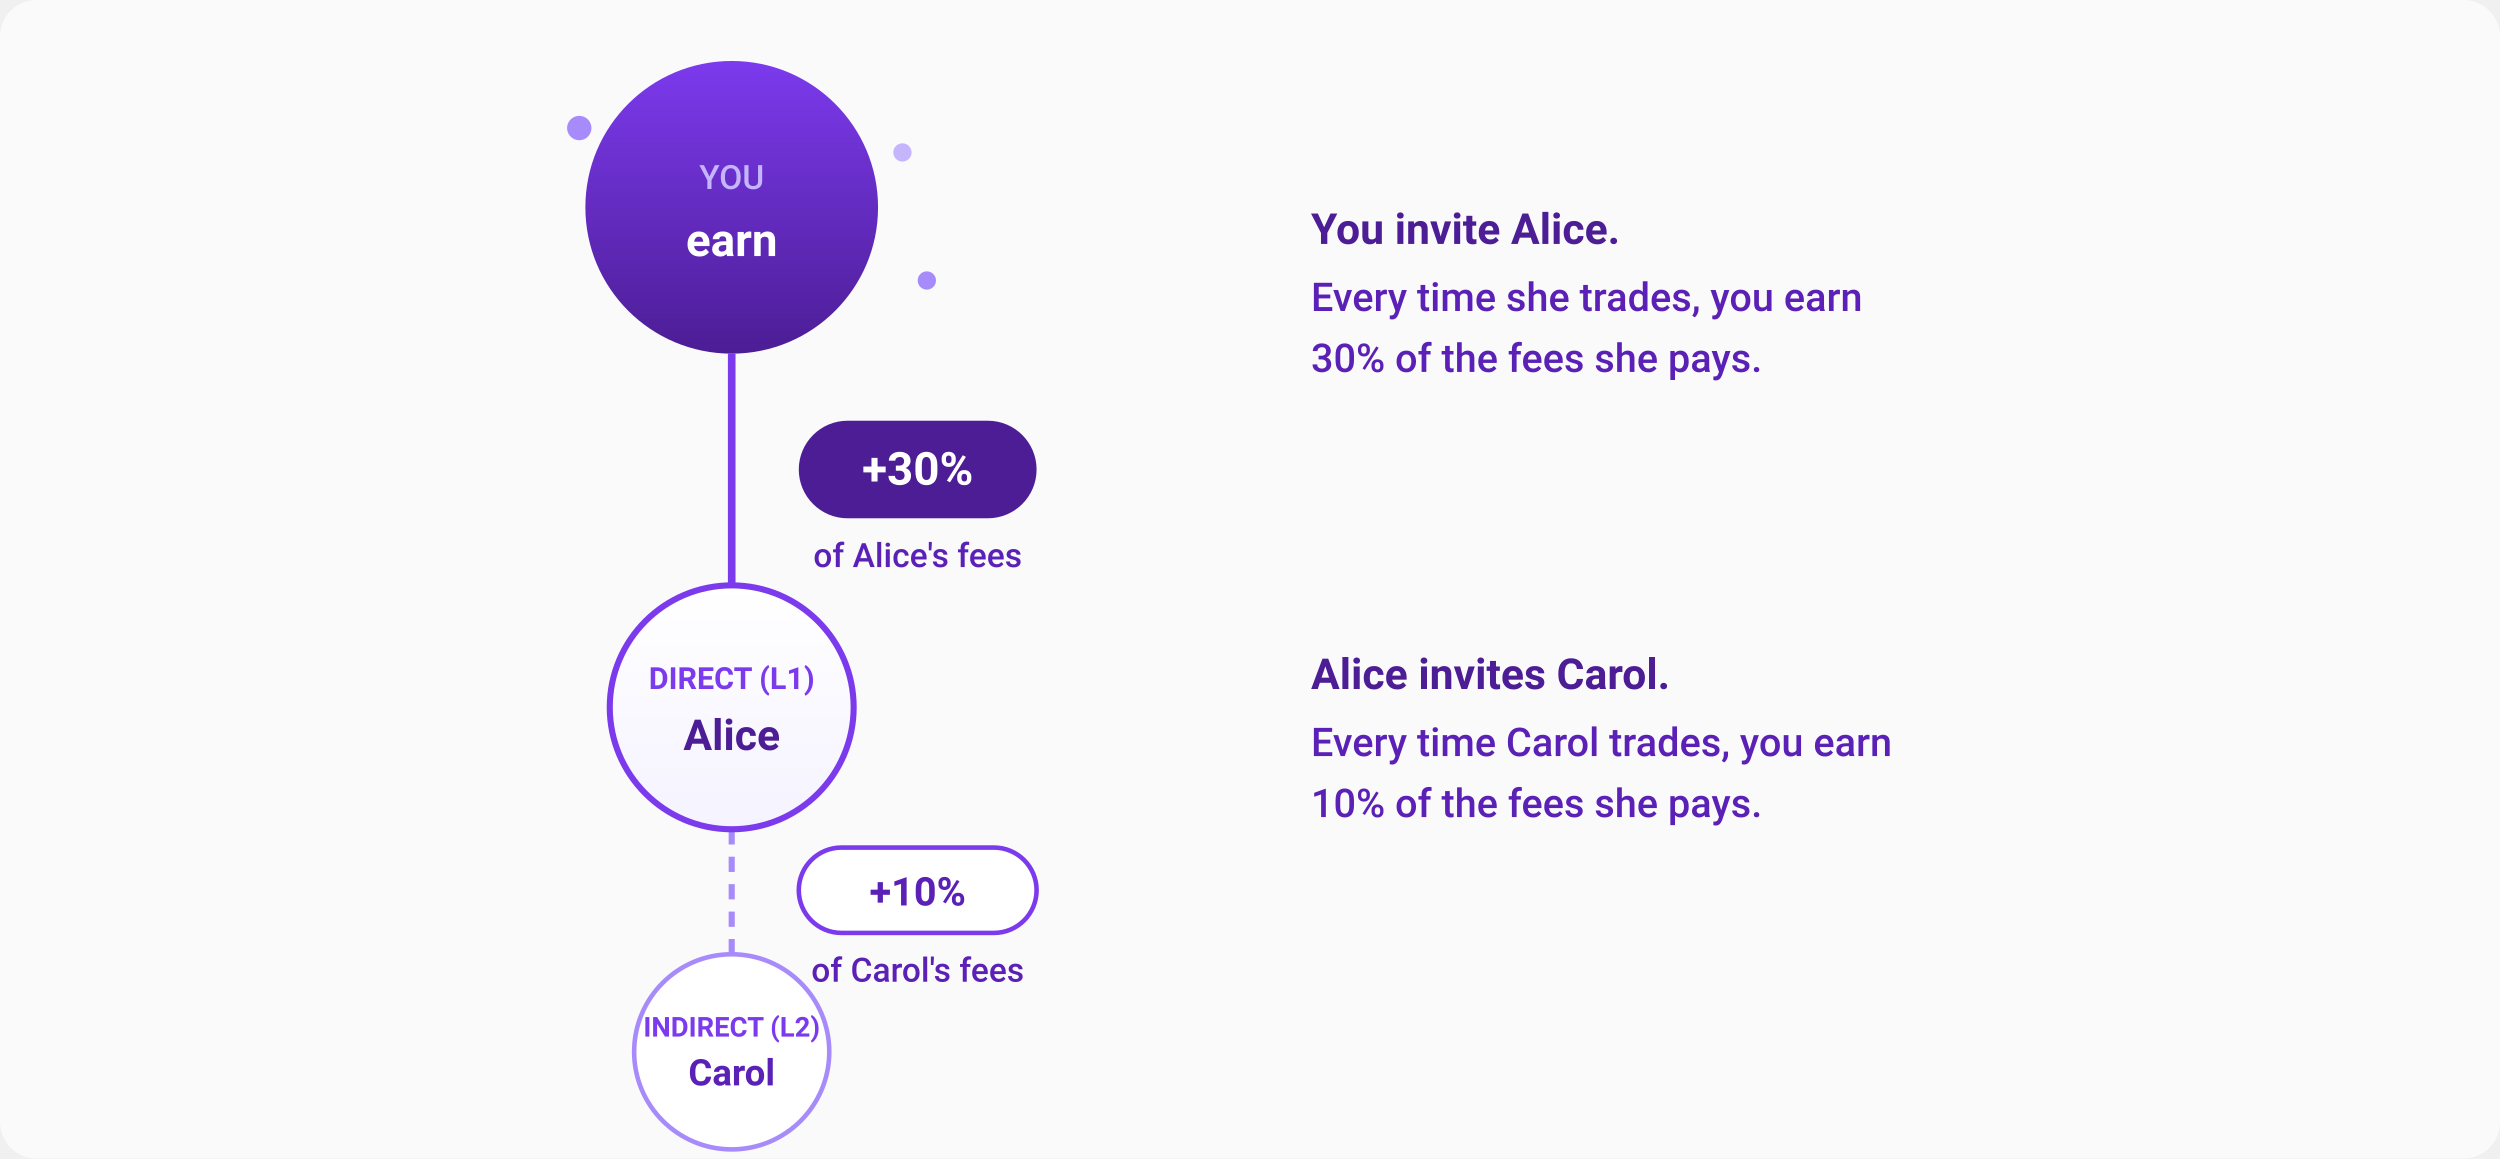
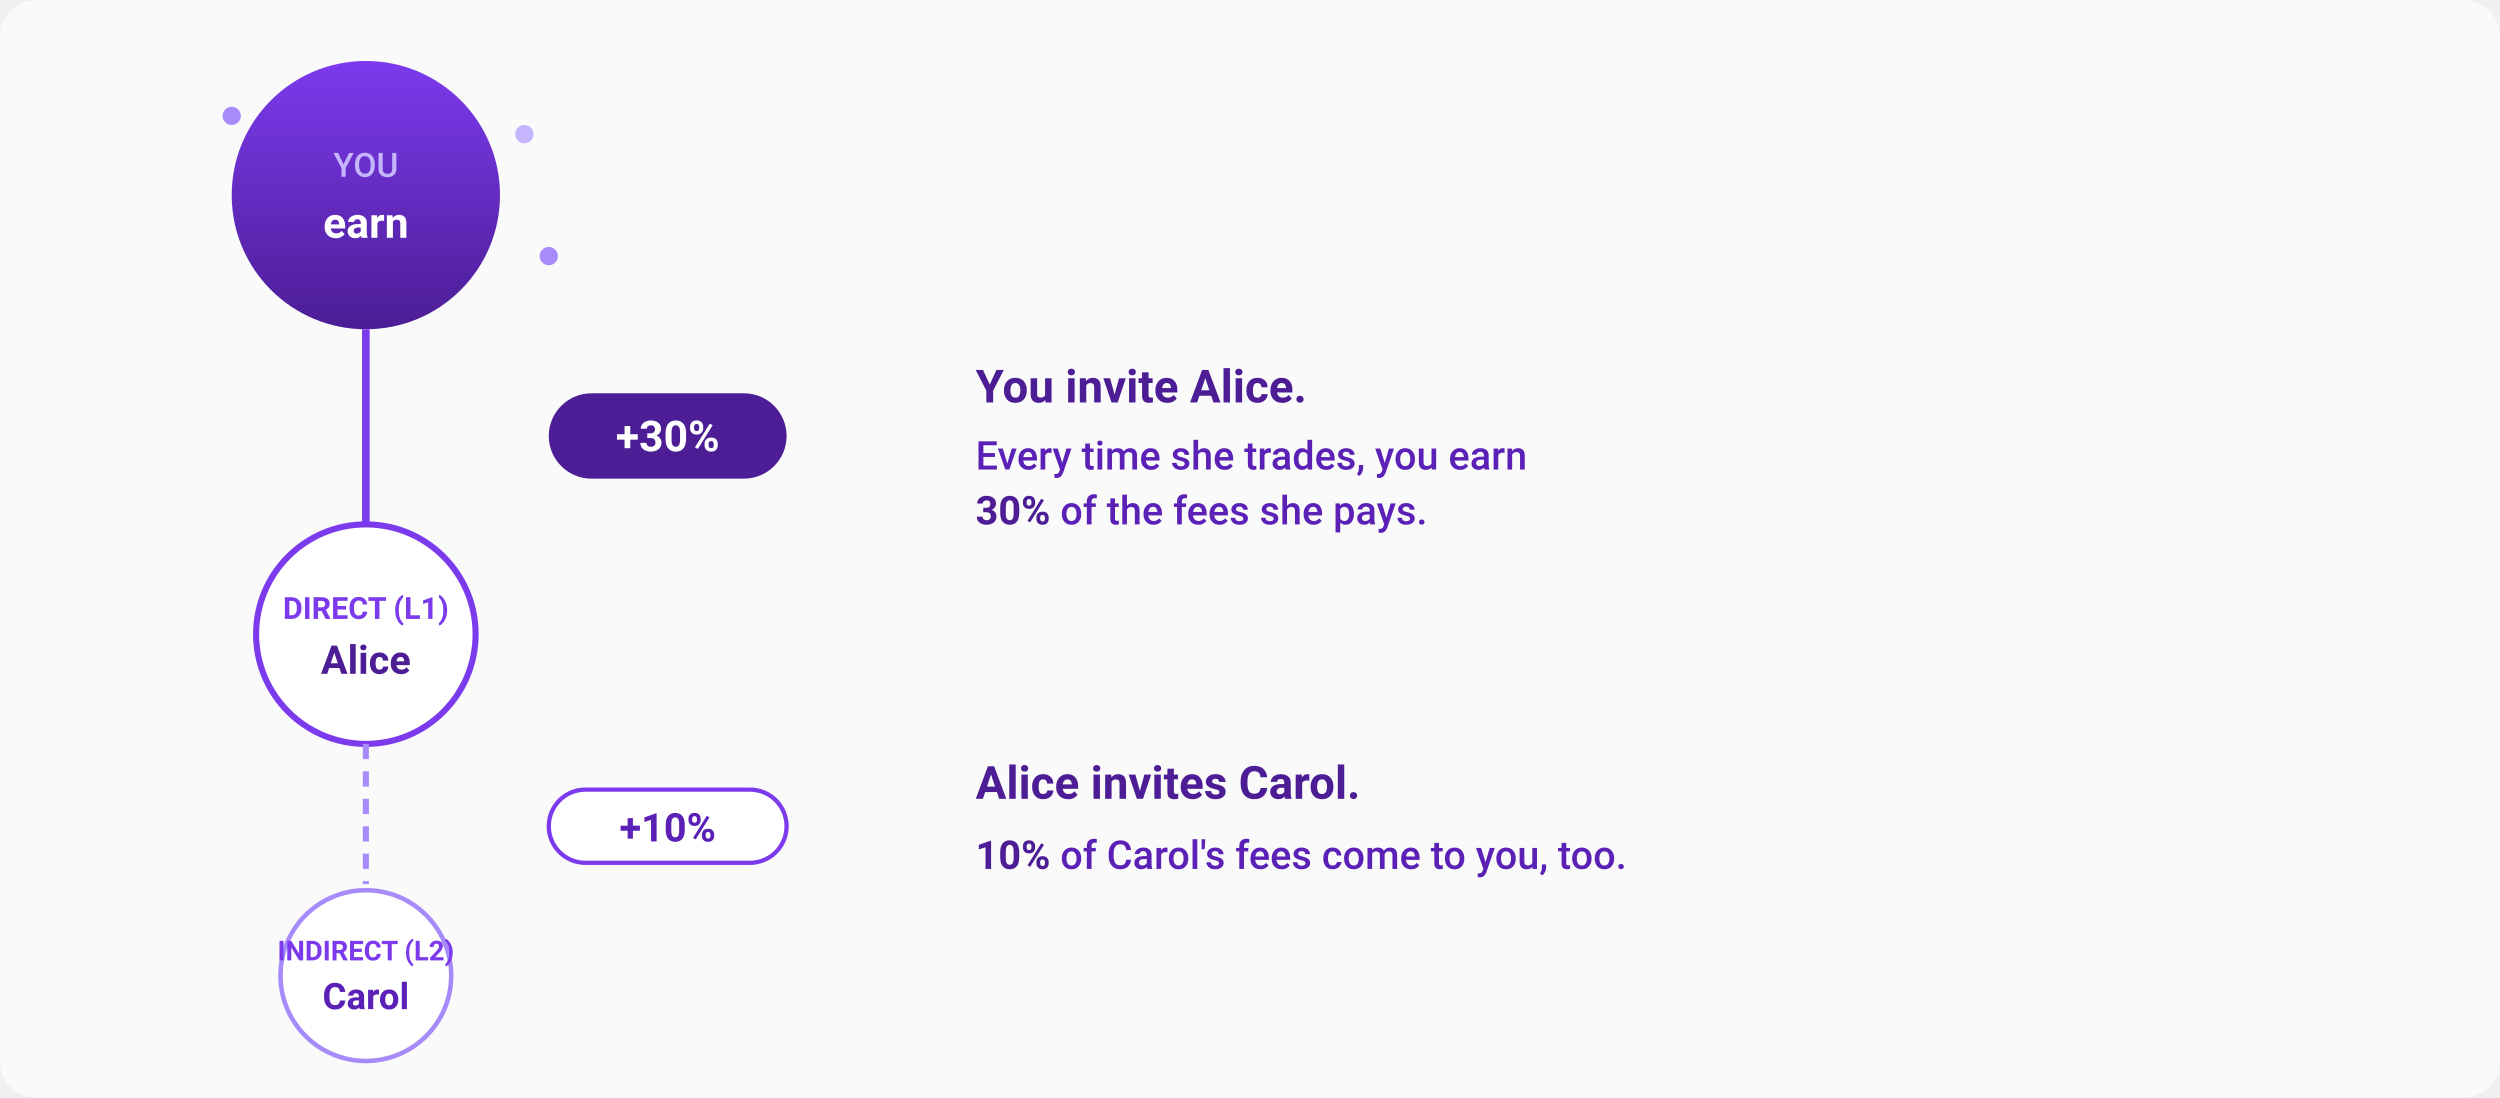
- <svg xmlns="http://www.w3.org/2000/svg" viewBox="0 0 820 380" width="820" style="max-width: 820px; background: transparent; font-family: -apple-system, 'Segoe UI', Roboto, 'Helvetica Neue', Arial, sans-serif;">
-   <rect data-bg="white" x="0" y="0" width="820" height="380" fill="#FAFAFB" rx="12" ry="12" />
+ <svg xmlns="http://www.w3.org/2000/svg" viewBox="0 0 820 360" width="820" style="max-width: 820px; background: transparent; font-family: -apple-system, 'Segoe UI', Roboto, 'Helvetica Neue', Arial, sans-serif;">
+   <rect data-bg="white" x="0" y="0" width="820" height="360" fill="#FAFAFB" rx="12" ry="12" />
  <defs>
    <linearGradient id="youGrad" x1="0%" y1="0%" x2="0%" y2="100%">
      <stop offset="0%" stop-color="#7C3AED" />
      <stop offset="100%" stop-color="#4C1D95" />
    </linearGradient>
-     <linearGradient id="l1Grad" x1="0%" y1="0%" x2="0%" y2="100%">
-       <stop offset="0%" stop-color="#FFFFFF" />
-       <stop offset="100%" stop-color="#F5F3FF" />
-     </linearGradient>
  </defs>
-   <line x1="240" y1="116" x2="240" y2="194" stroke="#7C3AED" stroke-width="2.5" />
-   <line x1="240" y1="272" x2="240" y2="313" stroke="#A78BFA" stroke-width="2" stroke-dasharray="5 4" />
-   <rect x="262" y="138" width="78" height="32" rx="16" fill="#4C1D95" />
-   <text x="301" y="159" text-anchor="middle" font-size="15" fill="#FFFFFF" font-weight="700">+30%</text>
-   <text x="301" y="186" text-anchor="middle" font-size="11" fill="#5B21B6" font-weight="500">of Alice's fees</text>
-   <rect x="262" y="278" width="78" height="28" rx="14" fill="#FFFFFF" stroke="#7C3AED" stroke-width="1.5" />
-   <text x="301" y="297" text-anchor="middle" font-size="13" fill="#5B21B6" font-weight="700">+10%</text>
-   <text x="301" y="322" text-anchor="middle" font-size="11" fill="#5B21B6" font-weight="500">of Carol's fees</text>
-   <text x="430" y="80" font-size="14" fill="#4C1D95" font-weight="700">You invite Alice.</text>
-   <text x="430" y="102" font-size="13" fill="#5B21B6" font-weight="500">Every time she trades, you earn</text>
-   <text x="430" y="122" font-size="13" fill="#5B21B6" font-weight="500">30% of the fees she pays.</text>
-   <text x="430" y="226" font-size="14" fill="#4C1D95" font-weight="700">Alice invites Carol.</text>
-   <text x="430" y="248" font-size="13" fill="#5B21B6" font-weight="500">Every time Carol trades, you earn</text>
-   <text x="430" y="268" font-size="13" fill="#5B21B6" font-weight="500">10% of the fees she pays.</text>
-   <circle cx="240" cy="68" r="48" fill="url(#youGrad)" />
-   <text x="240" y="62" text-anchor="middle" font-size="11" fill="#C4B5FD" font-weight="500">YOU</text>
-   <text x="240" y="84" text-anchor="middle" font-size="15" fill="#FFFFFF" font-weight="700">earn</text>
-   <circle cx="190" cy="42" r="4" fill="#A78BFA" />
-   <circle cx="296" cy="50" r="3" fill="#C4B5FD" />
-   <circle cx="304" cy="92" r="3" fill="#A78BFA" />
-   <circle cx="240" cy="232" r="40" fill="url(#l1Grad)" stroke="#7C3AED" stroke-width="2" />
-   <text x="240" y="226" text-anchor="middle" font-size="10" fill="#7C3AED" font-weight="600">DIRECT (L1)</text>
-   <text x="240" y="246" text-anchor="middle" font-size="14" fill="#4C1D95" font-weight="700">Alice</text>
-   <circle cx="240" cy="345" r="32" fill="#FFFFFF" stroke="#A78BFA" stroke-width="1.5" />
-   <text x="240" y="340" text-anchor="middle" font-size="9" fill="#7C3AED" font-weight="600">INDIRECT (L2)</text>
-   <text x="240" y="356" text-anchor="middle" font-size="12" fill="#5B21B6" font-weight="700">Carol</text>
+   <circle cx="120" cy="64" r="44" fill="url(#youGrad)" />
+   <text x="120" y="58" text-anchor="middle" font-size="11" fill="#C4B5FD" font-weight="500">YOU</text>
+   <text x="120" y="78" text-anchor="middle" font-size="14" fill="#FFFFFF" font-weight="700">earn</text>
+   <circle cx="76" cy="38" r="3" fill="#A78BFA" />
+   <circle cx="172" cy="44" r="3" fill="#C4B5FD" />
+   <circle cx="180" cy="84" r="3" fill="#A78BFA" />
+   <line x1="120" y1="108" x2="120" y2="178" stroke="#7C3AED" stroke-width="2.5" />
+   <rect x="180" y="129" width="78" height="28" rx="14" fill="#4C1D95" />
+   <text x="219" y="148" text-anchor="middle" font-size="14" fill="#FFFFFF" font-weight="700">+30%</text>
+   <text x="320" y="132" font-size="15" fill="#4C1D95" font-weight="700">You invite Alice.</text>
+   <text x="320" y="154" font-size="13" fill="#5B21B6" font-weight="500">Every time she trades, you earn</text>
+   <text x="320" y="172" font-size="13" fill="#5B21B6" font-weight="500">
+     <tspan font-weight="700" fill="#4C1D95">30%</tspan> of the fees she pays.</text>
+   <circle cx="120" cy="208" r="36" fill="#FFFFFF" stroke="#7C3AED" stroke-width="2" />
+   <text x="120" y="203" text-anchor="middle" font-size="10" fill="#7C3AED" font-weight="600">DIRECT (L1)</text>
+   <text x="120" y="221" text-anchor="middle" font-size="13" fill="#4C1D95" font-weight="700">Alice</text>
+   <line x1="120" y1="244" x2="120" y2="290" stroke="#A78BFA" stroke-width="2" stroke-dasharray="5 4" />
+   <rect x="180" y="259" width="78" height="24" rx="12" fill="#FFFFFF" stroke="#7C3AED" stroke-width="1.4" />
+   <text x="219" y="276" text-anchor="middle" font-size="13" fill="#5B21B6" font-weight="700">+10%</text>
+   <text x="320" y="262" font-size="15" fill="#4C1D95" font-weight="700">Alice invites Carol.</text>
+   <text x="320" y="285" font-size="13" fill="#5B21B6" font-weight="500">
+     <tspan font-weight="700" fill="#4C1D95">10%</tspan> of Carol's fees come to you, too.</text>
+   <circle cx="120" cy="320" r="28" fill="#FFFFFF" stroke="#A78BFA" stroke-width="1.5" />
+   <text x="120" y="315" text-anchor="middle" font-size="9" fill="#7C3AED" font-weight="600">INDIRECT (L2)</text>
+   <text x="120" y="331" text-anchor="middle" font-size="12" fill="#5B21B6" font-weight="700">Carol</text>
</svg>
